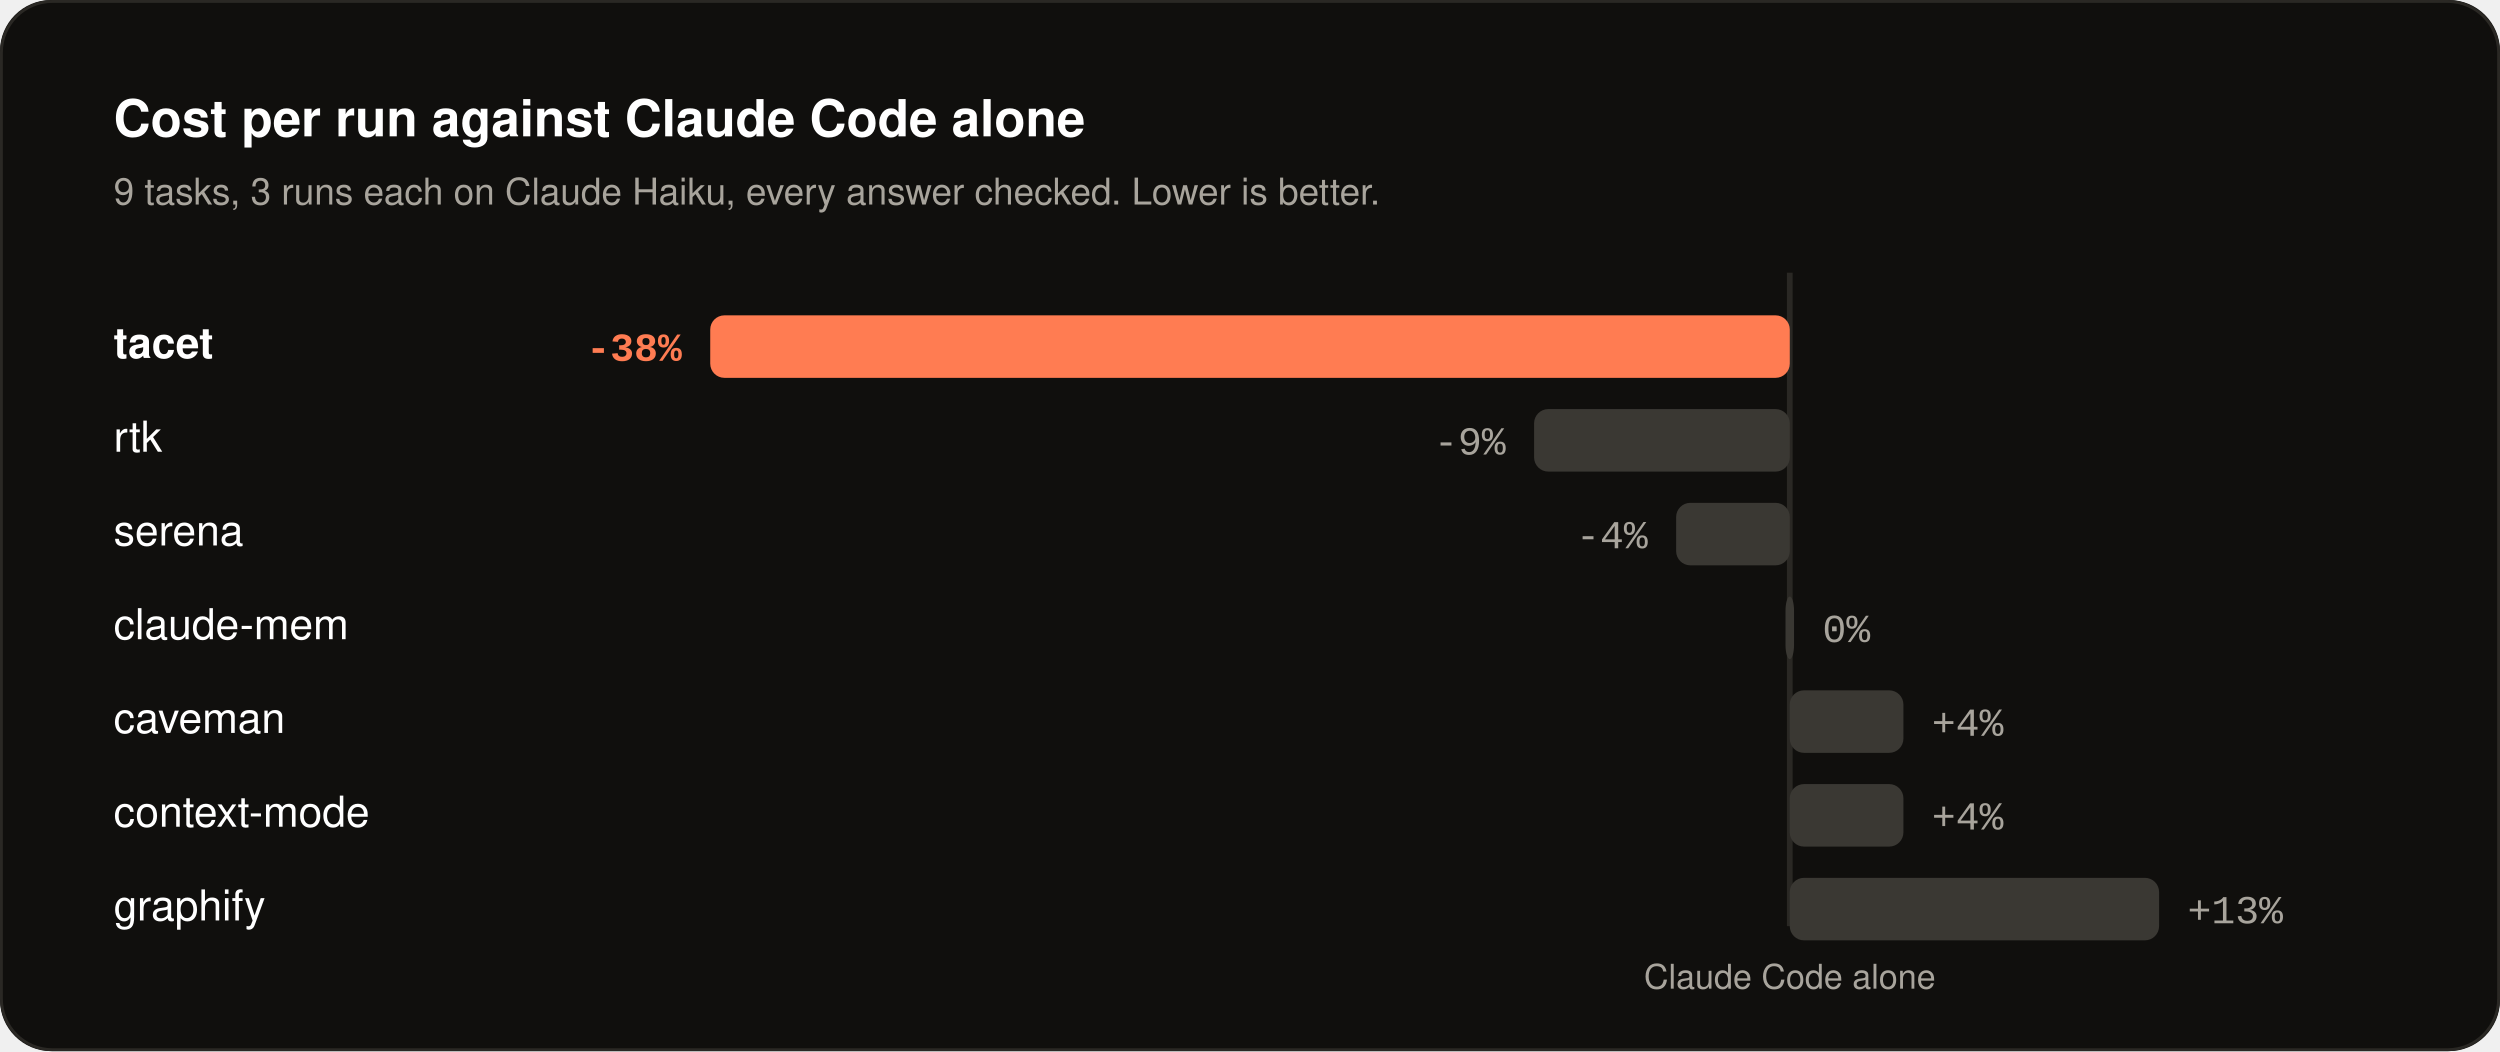
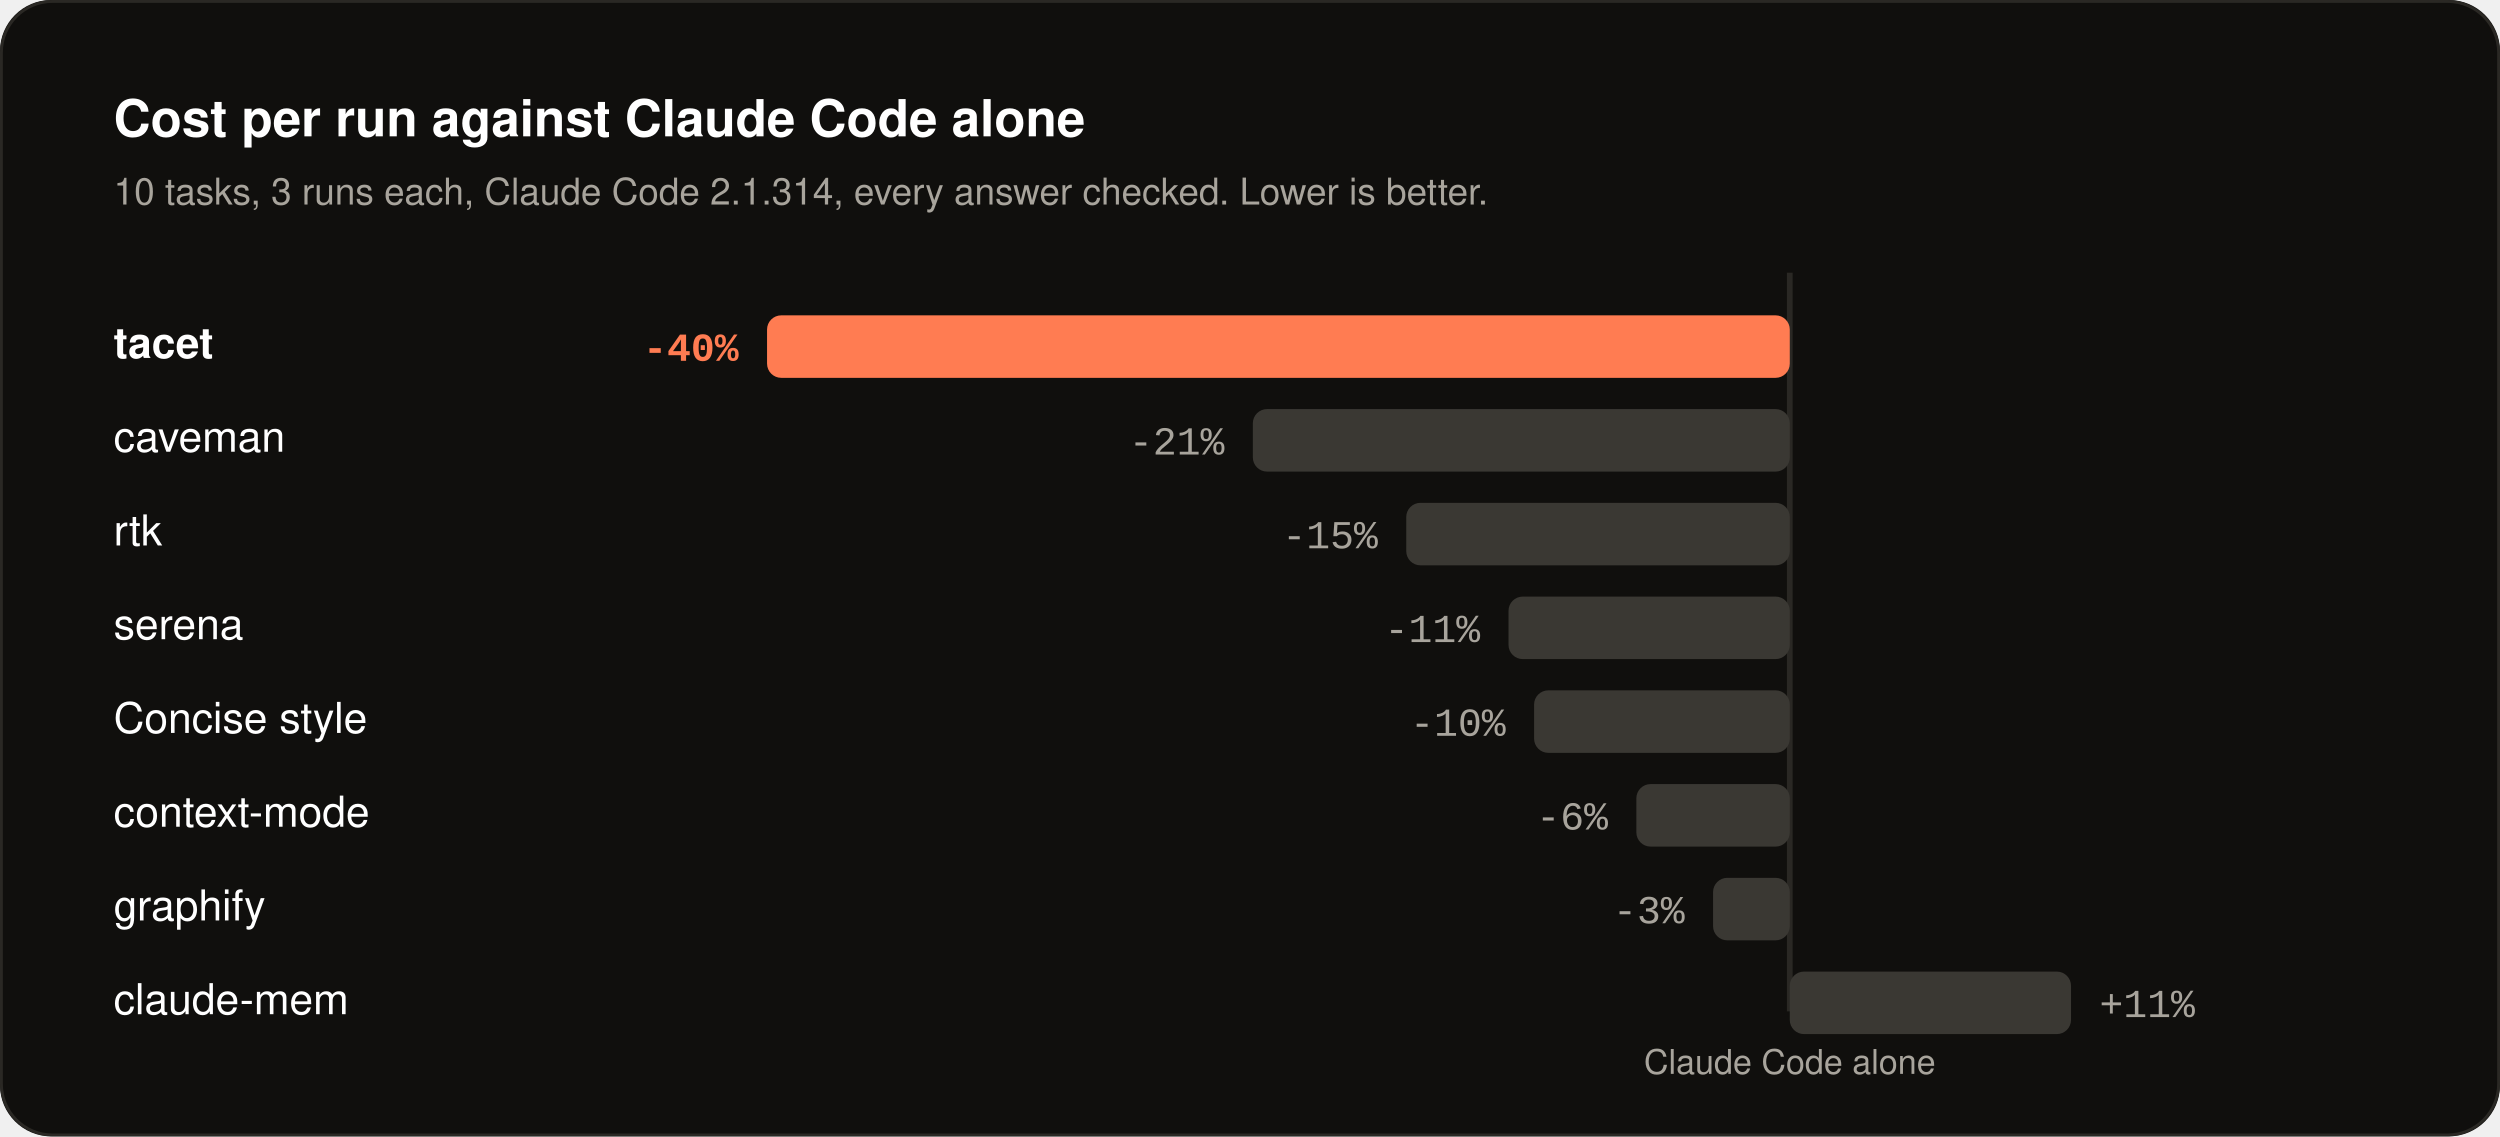
- <svg xmlns="http://www.w3.org/2000/svg" width="880" height="370" viewBox="0 0 880 370" role="img" aria-labelledby="t d">
-   <rect width="880" height="370" rx="18" fill="#100F0D" />
-   <rect x=".5" y=".5" width="879" height="369" rx="18" fill="none" stroke="#2A2824" />
+ <svg xmlns="http://www.w3.org/2000/svg" width="880" height="400" viewBox="0 0 880 400" role="img" aria-labelledby="t d">
+   <rect width="880" height="400" rx="18" fill="#100F0D" />
+   <rect x=".5" y=".5" width="879" height="399" rx="18" fill="none" stroke="#2A2824" />
  <text x="40" y="48" font-family="ui-sans-serif,-apple-system,&quot;Segoe UI&quot;,Helvetica,Arial,sans-serif" font-size="18" font-weight="700" fill="#FFFFFF">Cost per run against Claude Code alone</text>
-   <text x="40" y="72" font-family="ui-sans-serif,-apple-system,&quot;Segoe UI&quot;,Helvetica,Arial,sans-serif" font-size="13" fill="#A8A49C">9 tasks, 3 runs each on Claude Haiku, every answer checked. Lower is better.</text>
-   <line x1="630" y1="96" x2="630" y2="326" stroke="#2A2824" stroke-width="2" />
-   <text x="630" y="348" text-anchor="middle" font-family="ui-sans-serif,-apple-system,&quot;Segoe UI&quot;,Helvetica,Arial,sans-serif" font-size="12" fill="#A8A49C">Claude Code alone</text>
+   <text x="40" y="72" font-family="ui-sans-serif,-apple-system,&quot;Segoe UI&quot;,Helvetica,Arial,sans-serif" font-size="13" fill="#A8A49C">10 tasks, 3 runs each, Claude Code 2.1.314, every answer checked. Lower is better.</text>
+   <line x1="630" y1="96" x2="630" y2="356" stroke="#2A2824" stroke-width="2" />
+   <text x="630" y="378" text-anchor="middle" font-family="ui-sans-serif,-apple-system,&quot;Segoe UI&quot;,Helvetica,Arial,sans-serif" font-size="12" fill="#A8A49C">Claude Code alone</text>
  <text x="40" y="126" font-family="ui-sans-serif,-apple-system,&quot;Segoe UI&quot;,Helvetica,Arial,sans-serif" font-size="15" font-weight="800" fill="#FFFFFF">tacet</text>
-   <rect x="250" y="111" width="380" height="22" rx="5" fill="#FF7C52" />
-   <text x="240" y="127" text-anchor="end" font-family="ui-monospace,SFMono-Regular,&quot;SF Mono&quot;,Menlo,Consolas,&quot;Liberation Mono&quot;,monospace" font-size="14" font-weight="800" fill="#FF7C52">-38%</text>
-   <text x="40" y="159" font-family="ui-sans-serif,-apple-system,&quot;Segoe UI&quot;,Helvetica,Arial,sans-serif" font-size="15" font-weight="500" fill="#FFFFFF">rtk</text>
-   <rect x="540" y="144" width="90" height="22" rx="5" fill="#3A3833" />
-   <text x="530" y="160" text-anchor="end" font-family="ui-monospace,SFMono-Regular,&quot;SF Mono&quot;,Menlo,Consolas,&quot;Liberation Mono&quot;,monospace" font-size="14" font-weight="500" fill="#A8A49C">-9%</text>
-   <text x="40" y="192" font-family="ui-sans-serif,-apple-system,&quot;Segoe UI&quot;,Helvetica,Arial,sans-serif" font-size="15" font-weight="500" fill="#FFFFFF">serena</text>
-   <rect x="590" y="177" width="40" height="22" rx="5" fill="#3A3833" />
-   <text x="580" y="193" text-anchor="end" font-family="ui-monospace,SFMono-Regular,&quot;SF Mono&quot;,Menlo,Consolas,&quot;Liberation Mono&quot;,monospace" font-size="14" font-weight="500" fill="#A8A49C">-4%</text>
-   <text x="40" y="225" font-family="ui-sans-serif,-apple-system,&quot;Segoe UI&quot;,Helvetica,Arial,sans-serif" font-size="15" font-weight="500" fill="#FFFFFF">claude-mem</text>
-   <rect x="628.5" y="210" width="3" height="22" rx="5" fill="#3A3833" />
-   <text x="641.5" y="226" text-anchor="start" font-family="ui-monospace,SFMono-Regular,&quot;SF Mono&quot;,Menlo,Consolas,&quot;Liberation Mono&quot;,monospace" font-size="14" font-weight="500" fill="#A8A49C">0%</text>
-   <text x="40" y="258" font-family="ui-sans-serif,-apple-system,&quot;Segoe UI&quot;,Helvetica,Arial,sans-serif" font-size="15" font-weight="500" fill="#FFFFFF">caveman</text>
-   <rect x="630" y="243" width="40" height="22" rx="5" fill="#3A3833" />
-   <text x="680" y="259" text-anchor="start" font-family="ui-monospace,SFMono-Regular,&quot;SF Mono&quot;,Menlo,Consolas,&quot;Liberation Mono&quot;,monospace" font-size="14" font-weight="500" fill="#A8A49C">+4%</text>
+   <rect x="270" y="111" width="360" height="22" rx="5" fill="#FF7C52" />
+   <text x="260" y="127" text-anchor="end" font-family="ui-monospace,SFMono-Regular,&quot;SF Mono&quot;,Menlo,Consolas,&quot;Liberation Mono&quot;,monospace" font-size="14" font-weight="800" fill="#FF7C52">-40%</text>
+   <text x="40" y="159" font-family="ui-sans-serif,-apple-system,&quot;Segoe UI&quot;,Helvetica,Arial,sans-serif" font-size="15" font-weight="500" fill="#FFFFFF">caveman</text>
+   <rect x="441" y="144" width="189" height="22" rx="5" fill="#3A3833" />
+   <text x="431" y="160" text-anchor="end" font-family="ui-monospace,SFMono-Regular,&quot;SF Mono&quot;,Menlo,Consolas,&quot;Liberation Mono&quot;,monospace" font-size="14" font-weight="500" fill="#A8A49C">-21%</text>
+   <text x="40" y="192" font-family="ui-sans-serif,-apple-system,&quot;Segoe UI&quot;,Helvetica,Arial,sans-serif" font-size="15" font-weight="500" fill="#FFFFFF">rtk</text>
+   <rect x="495" y="177" width="135" height="22" rx="5" fill="#3A3833" />
+   <text x="485" y="193" text-anchor="end" font-family="ui-monospace,SFMono-Regular,&quot;SF Mono&quot;,Menlo,Consolas,&quot;Liberation Mono&quot;,monospace" font-size="14" font-weight="500" fill="#A8A49C">-15%</text>
+   <text x="40" y="225" font-family="ui-sans-serif,-apple-system,&quot;Segoe UI&quot;,Helvetica,Arial,sans-serif" font-size="15" font-weight="500" fill="#FFFFFF">serena</text>
+   <rect x="531" y="210" width="99" height="22" rx="5" fill="#3A3833" />
+   <text x="521" y="226" text-anchor="end" font-family="ui-monospace,SFMono-Regular,&quot;SF Mono&quot;,Menlo,Consolas,&quot;Liberation Mono&quot;,monospace" font-size="14" font-weight="500" fill="#A8A49C">-11%</text>
+   <text x="40" y="258" font-family="ui-sans-serif,-apple-system,&quot;Segoe UI&quot;,Helvetica,Arial,sans-serif" font-size="15" font-weight="500" fill="#FFFFFF">Concise style</text>
+   <rect x="540" y="243" width="90" height="22" rx="5" fill="#3A3833" />
+   <text x="530" y="259" text-anchor="end" font-family="ui-monospace,SFMono-Regular,&quot;SF Mono&quot;,Menlo,Consolas,&quot;Liberation Mono&quot;,monospace" font-size="14" font-weight="500" fill="#A8A49C">-10%</text>
  <text x="40" y="291" font-family="ui-sans-serif,-apple-system,&quot;Segoe UI&quot;,Helvetica,Arial,sans-serif" font-size="15" font-weight="500" fill="#FFFFFF">context-mode</text>
-   <rect x="630" y="276" width="40" height="22" rx="5" fill="#3A3833" />
-   <text x="680" y="292" text-anchor="start" font-family="ui-monospace,SFMono-Regular,&quot;SF Mono&quot;,Menlo,Consolas,&quot;Liberation Mono&quot;,monospace" font-size="14" font-weight="500" fill="#A8A49C">+4%</text>
+   <rect x="576" y="276" width="54" height="22" rx="5" fill="#3A3833" />
+   <text x="566" y="292" text-anchor="end" font-family="ui-monospace,SFMono-Regular,&quot;SF Mono&quot;,Menlo,Consolas,&quot;Liberation Mono&quot;,monospace" font-size="14" font-weight="500" fill="#A8A49C">-6%</text>
  <text x="40" y="324" font-family="ui-sans-serif,-apple-system,&quot;Segoe UI&quot;,Helvetica,Arial,sans-serif" font-size="15" font-weight="500" fill="#FFFFFF">graphify</text>
-   <rect x="630" y="309" width="130" height="22" rx="5" fill="#3A3833" />
-   <text x="770" y="325" text-anchor="start" font-family="ui-monospace,SFMono-Regular,&quot;SF Mono&quot;,Menlo,Consolas,&quot;Liberation Mono&quot;,monospace" font-size="14" font-weight="500" fill="#A8A49C">+13%</text>
+   <rect x="603" y="309" width="27" height="22" rx="5" fill="#3A3833" />
+   <text x="593" y="325" text-anchor="end" font-family="ui-monospace,SFMono-Regular,&quot;SF Mono&quot;,Menlo,Consolas,&quot;Liberation Mono&quot;,monospace" font-size="14" font-weight="500" fill="#A8A49C">-3%</text>
+   <text x="40" y="357" font-family="ui-sans-serif,-apple-system,&quot;Segoe UI&quot;,Helvetica,Arial,sans-serif" font-size="15" font-weight="500" fill="#FFFFFF">claude-mem</text>
+   <rect x="630" y="342" width="99" height="22" rx="5" fill="#3A3833" />
+   <text x="739" y="358" text-anchor="start" font-family="ui-monospace,SFMono-Regular,&quot;SF Mono&quot;,Menlo,Consolas,&quot;Liberation Mono&quot;,monospace" font-size="14" font-weight="500" fill="#A8A49C">+11%</text>
</svg>
